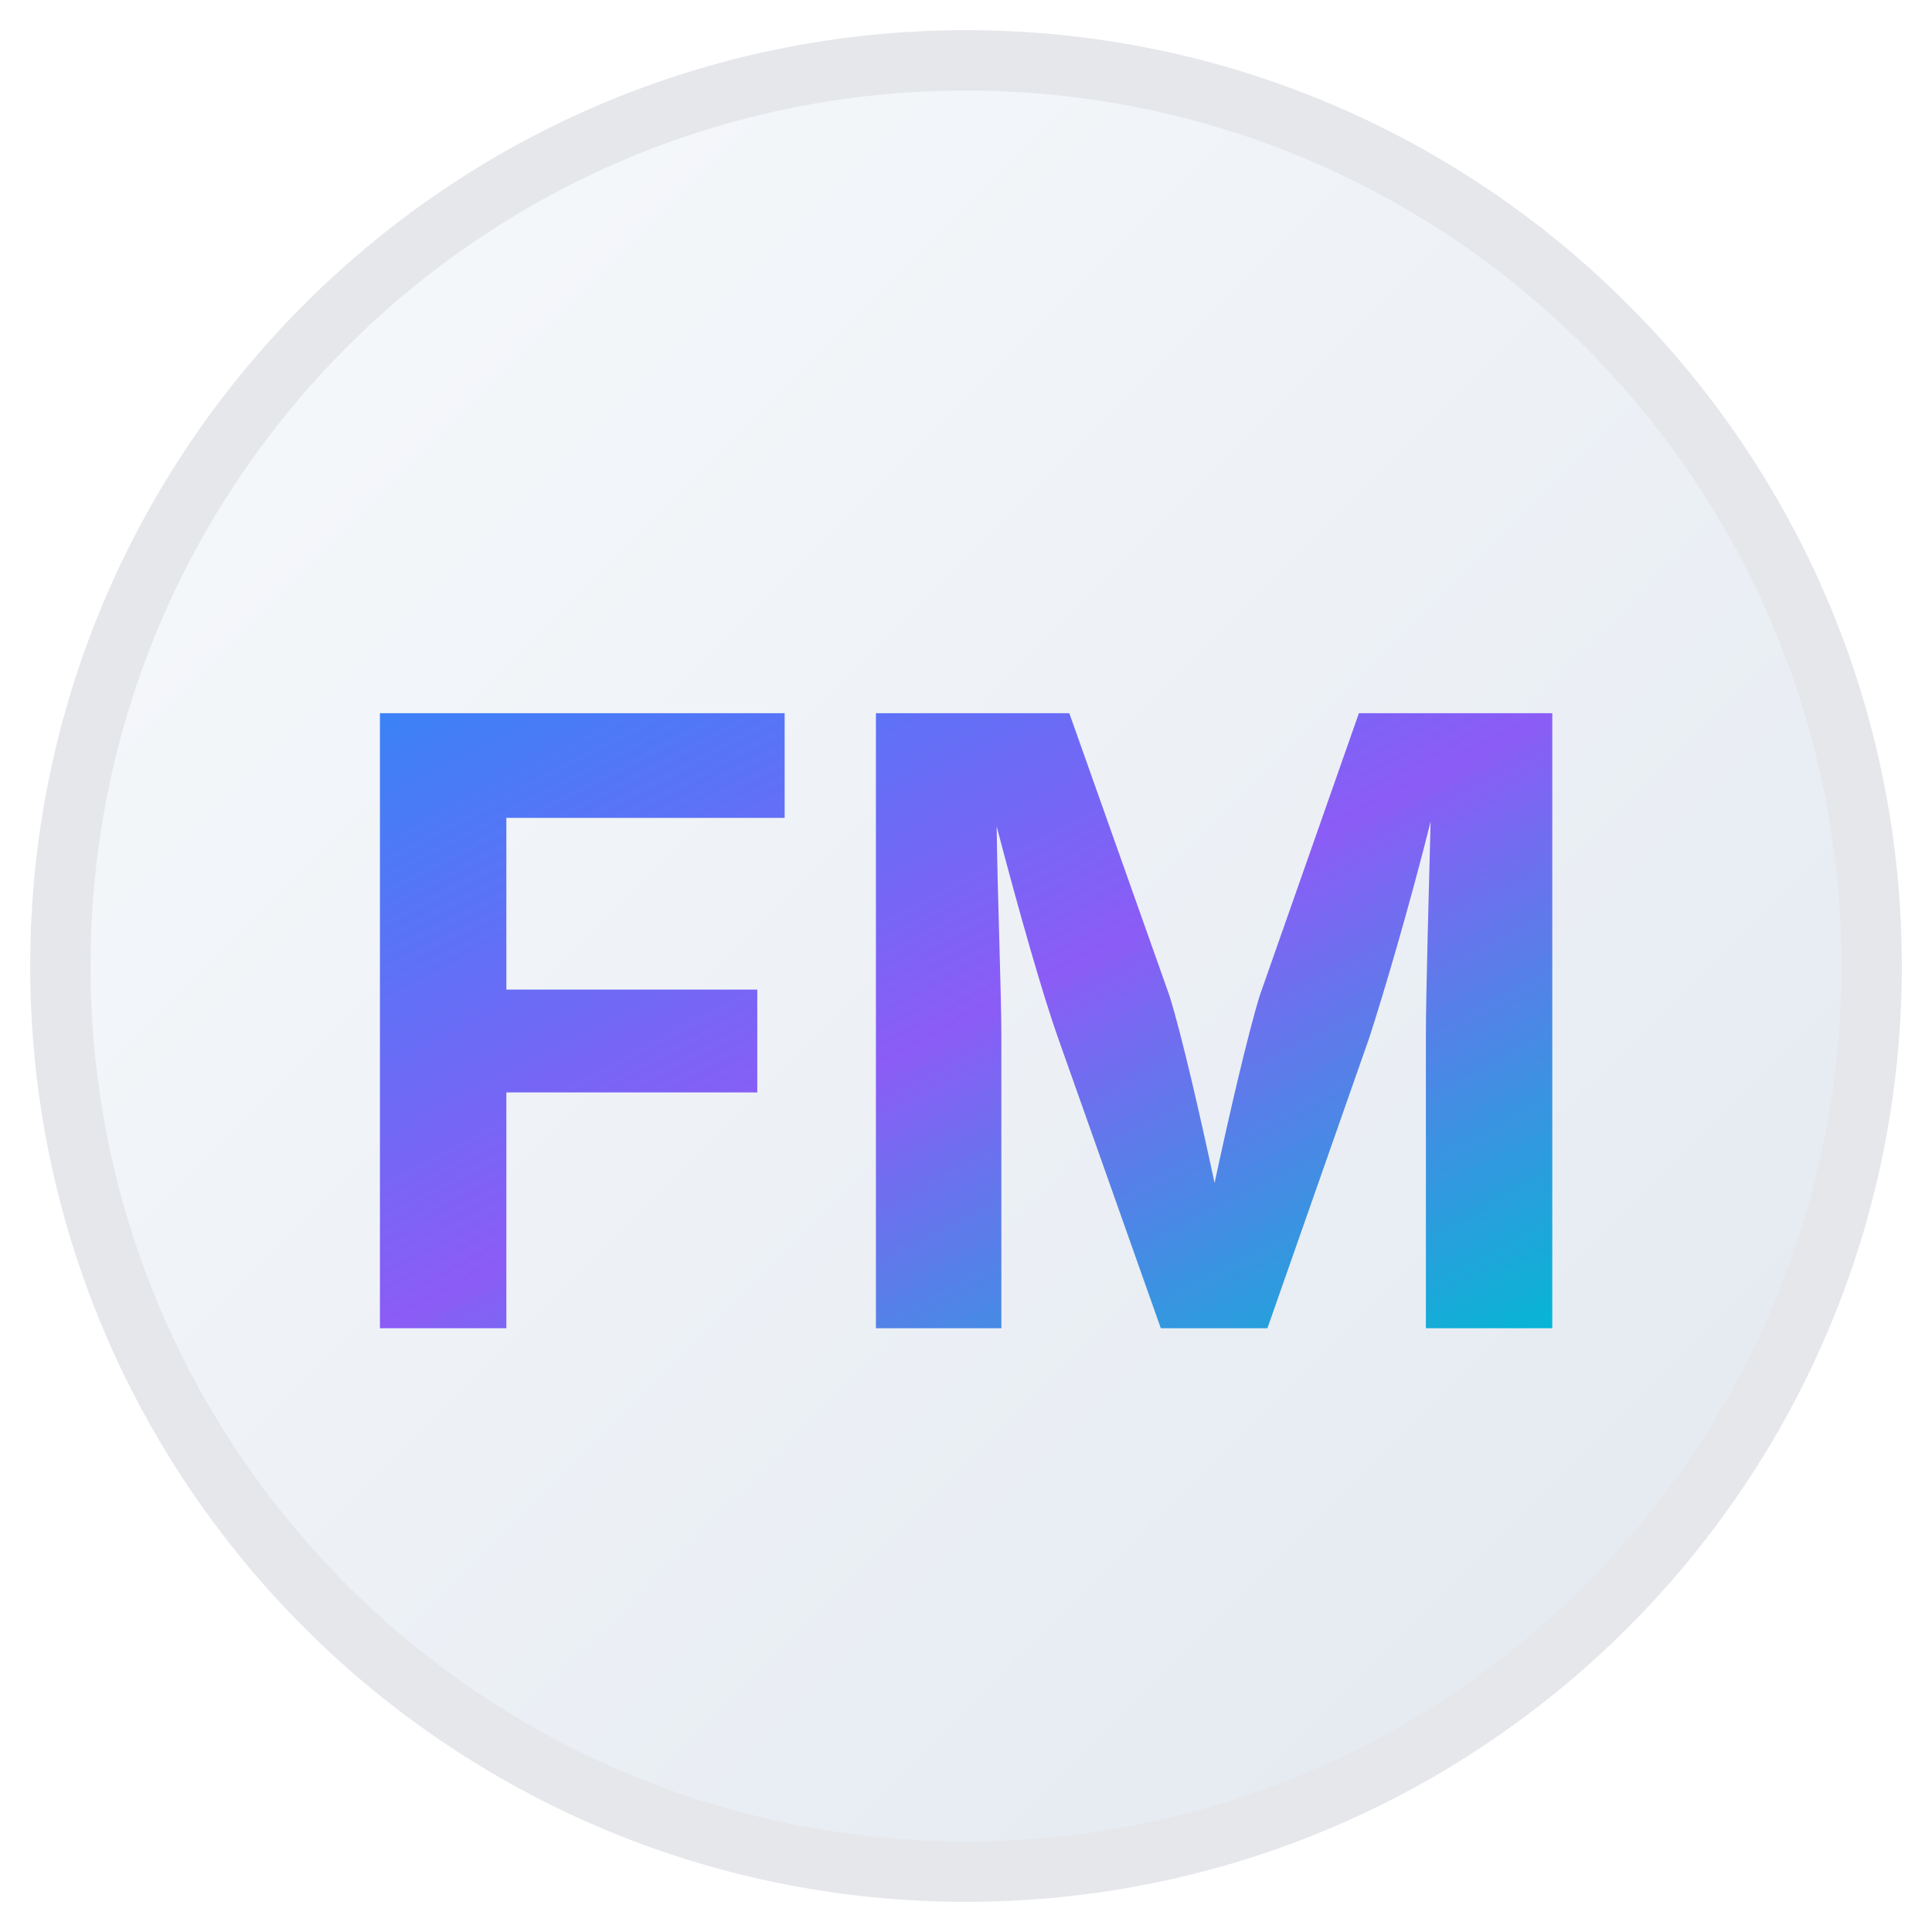
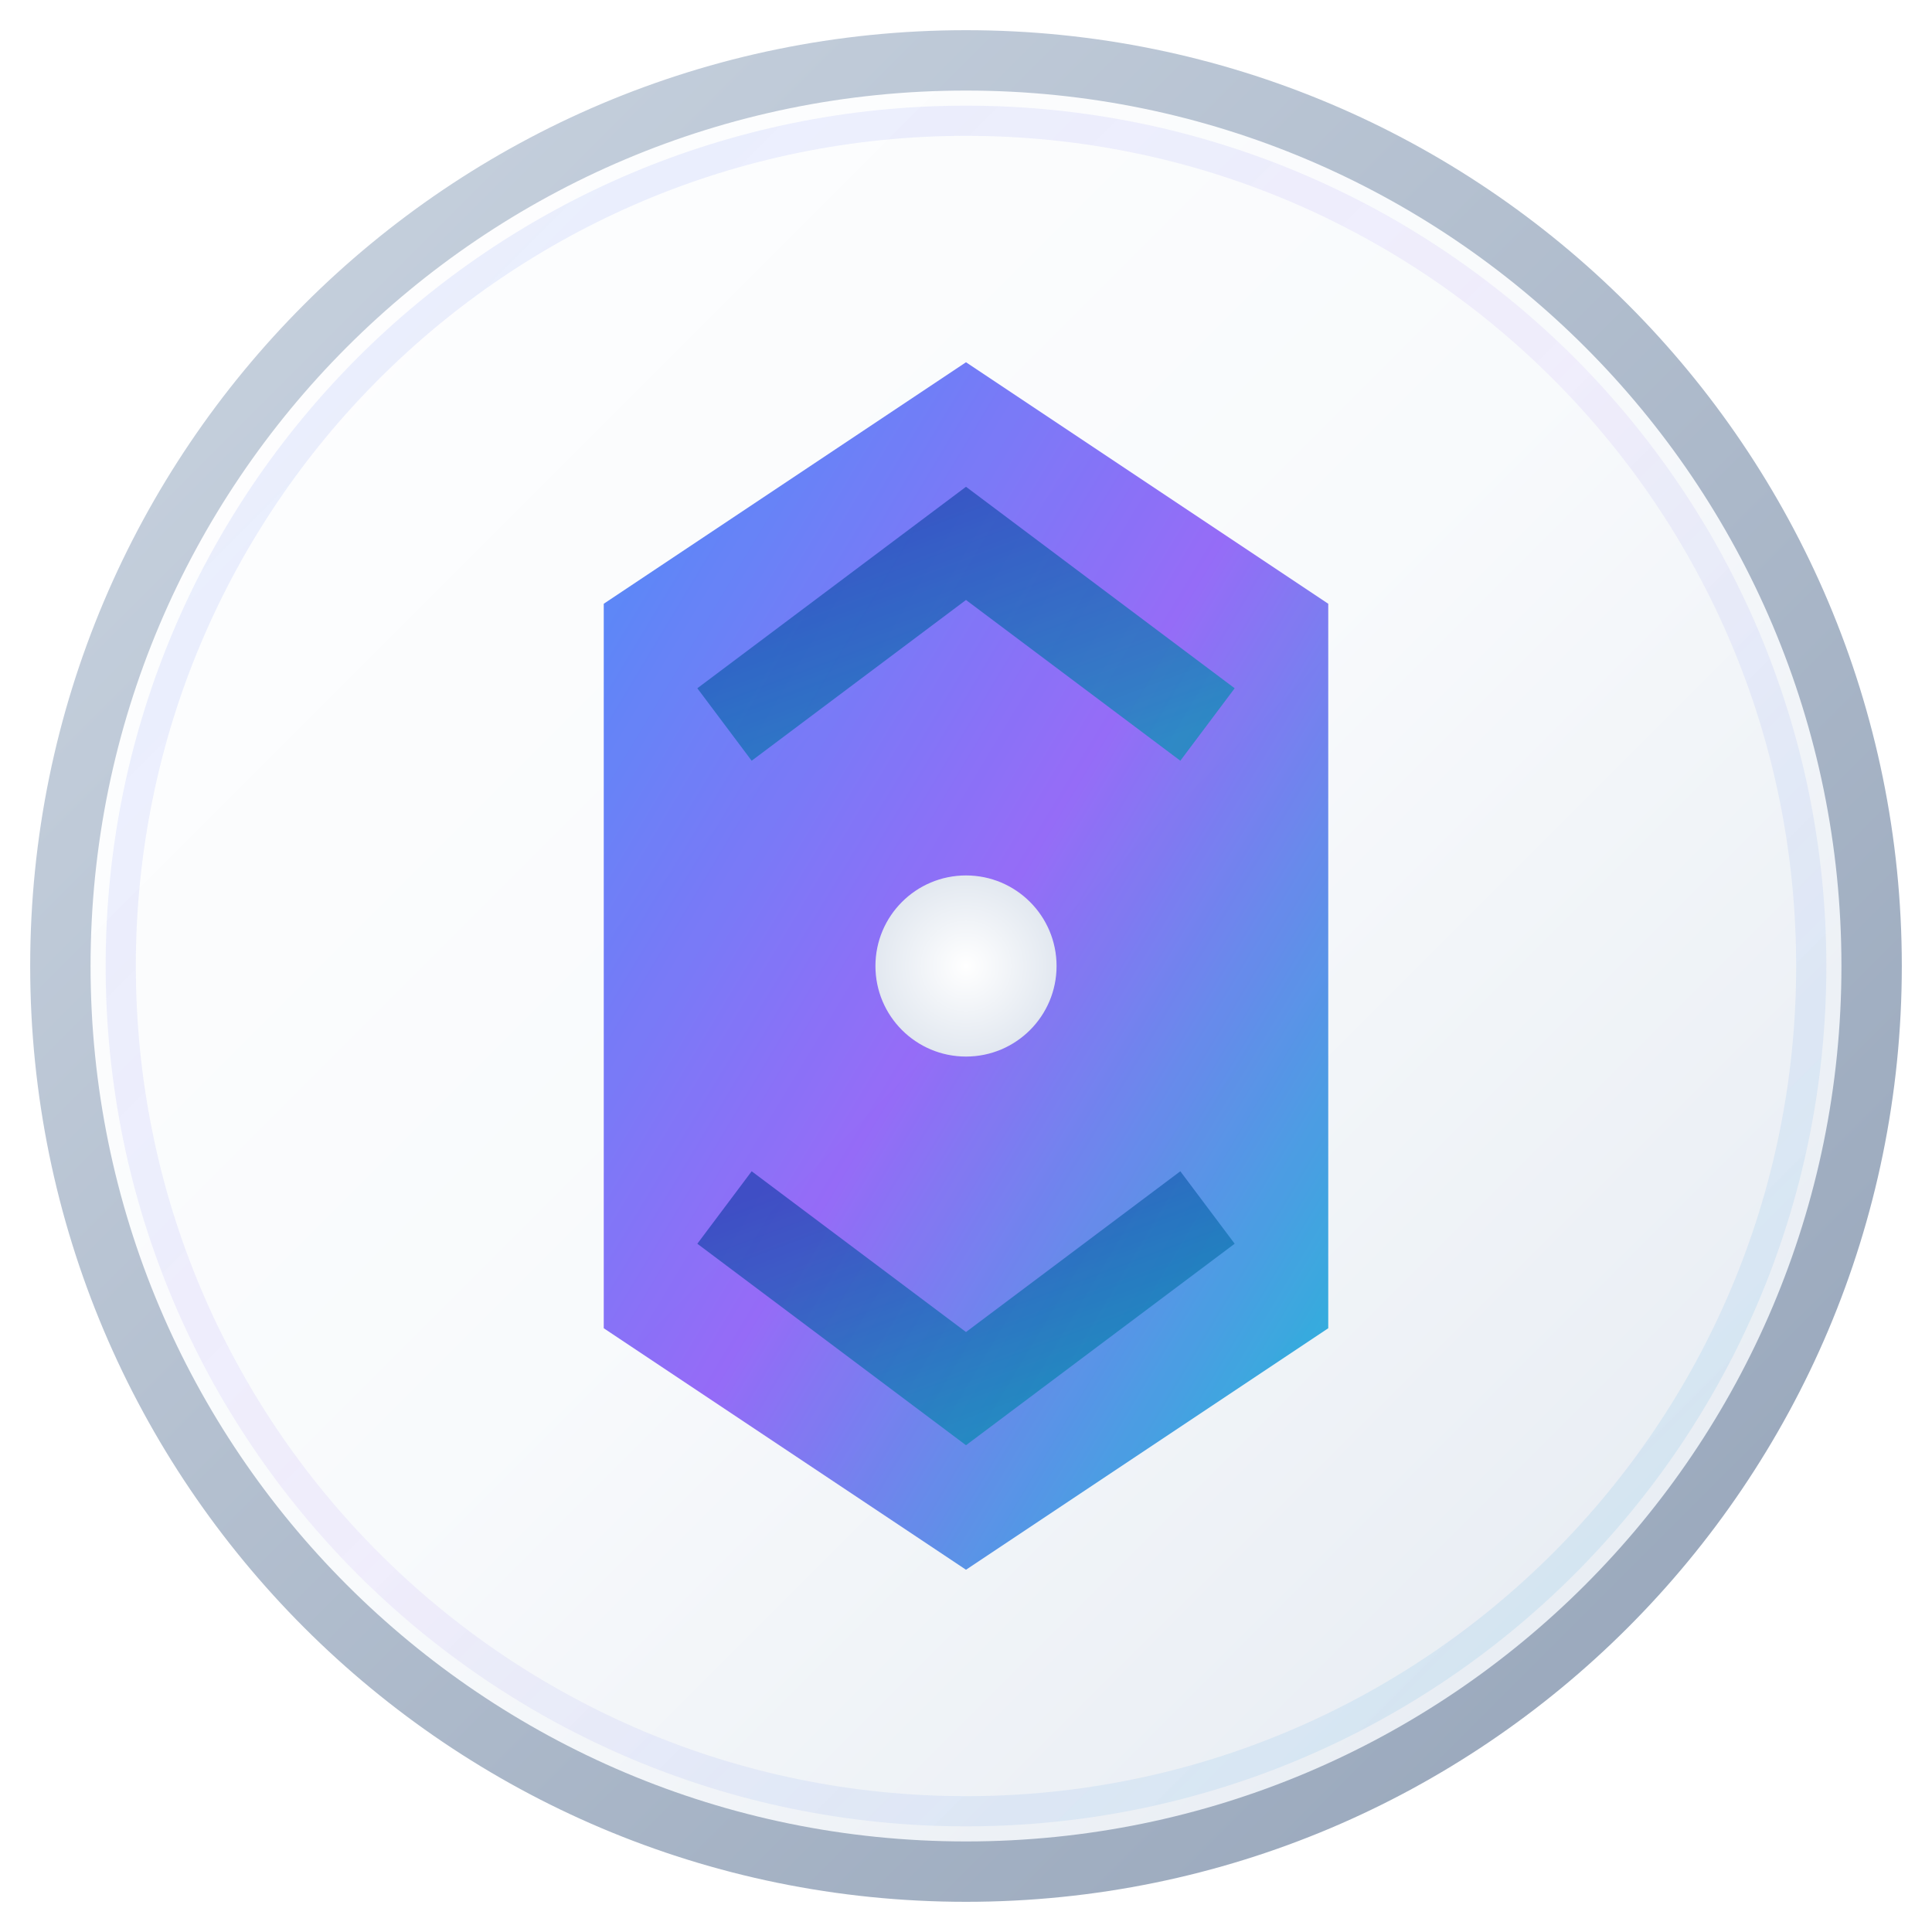
<svg xmlns="http://www.w3.org/2000/svg" viewBox="0 0 32 32" width="32" height="32">
  <style>
    .light-mode { display: block; }
    .dark-mode { display: none; }
    
    @media (prefers-color-scheme: dark) {
      .light-mode { display: none; }
      .dark-mode { display: block; }
    }
  </style>
  <g class="light-mode">
-     <circle cx="16" cy="16" r="15" fill="url(#lightGradient)" stroke="#e5e7eb" stroke-width="1" />
-     <text x="16" y="22" font-family="system-ui, -apple-system, sans-serif" font-size="14" font-weight="700" text-anchor="middle" fill="url(#textGradient)">FM</text>
+     <circle cx="16" cy="16" r="15" fill="url(#lightGradient)" stroke="url(#lightBorder)" stroke-width="1" />
+     <g transform="translate(16,16)">
+       <path d="M-6,-6 L0,-10 L6,-6 L6,6 L0,10 L-6,6 Z" fill="url(#logoGradient)" opacity="0.9" />
+       <path d="M-4,-4 L0,-7 L4,-4" stroke="url(#accentGradient)" stroke-width="1.5" fill="none" opacity="0.7" />
+       <path d="M-4,4 L0,7 L4,4" stroke="url(#accentGradient)" stroke-width="1.5" fill="none" opacity="0.7" />
+       <circle cx="0" cy="0" r="1.5" fill="url(#centerGradient)" />
+     </g>
+     <circle cx="16" cy="16" r="14" fill="none" stroke="url(#outerGlow)" stroke-width="0.5" opacity="0.4" />
  </g>
  <g class="dark-mode">
-     <circle cx="16" cy="16" r="15" fill="url(#darkGradient)" stroke="#374151" stroke-width="1" />
-     <text x="16" y="22" font-family="system-ui, -apple-system, sans-serif" font-size="14" font-weight="700" text-anchor="middle" fill="url(#darkTextGradient)">FM</text>
+     <circle cx="16" cy="16" r="15" fill="url(#darkGradient)" stroke="url(#darkBorder)" stroke-width="1" />
+     <g transform="translate(16,16)">
+       <path d="M-6,-6 L0,-10 L6,-6 L6,6 L0,10 L-6,6 Z" fill="url(#darkLogoGradient)" opacity="0.9" />
+       <path d="M-4,-4 L0,-7 L4,-4" stroke="url(#darkAccentGradient)" stroke-width="1.5" fill="none" opacity="0.8" />
+       <path d="M-4,4 L0,7 L4,4" stroke="url(#darkAccentGradient)" stroke-width="1.5" fill="none" opacity="0.8" />
+       <circle cx="0" cy="0" r="1.5" fill="url(#darkCenterGradient)" />
+     </g>
+     <circle cx="16" cy="16" r="14" fill="none" stroke="url(#darkOuterGlow)" stroke-width="0.5" opacity="0.3" />
  </g>
  <defs>
    <linearGradient id="lightGradient" x1="0%" y1="0%" x2="100%" y2="100%">
-       <stop offset="0%" style="stop-color:#f8fafc;stop-opacity:1" />
+       <stop offset="0%" style="stop-color:#ffffff;stop-opacity:1" />
+       <stop offset="50%" style="stop-color:#f8fafc;stop-opacity:1" />
      <stop offset="100%" style="stop-color:#e2e8f0;stop-opacity:1" />
    </linearGradient>
-     <linearGradient id="textGradient" x1="0%" y1="0%" x2="100%" y2="100%">
+     <linearGradient id="lightBorder" x1="0%" y1="0%" x2="100%" y2="100%">
+       <stop offset="0%" style="stop-color:#cbd5e1;stop-opacity:1" />
+       <stop offset="100%" style="stop-color:#94a3b8;stop-opacity:1" />
+     </linearGradient>
+     <linearGradient id="logoGradient" x1="0%" y1="0%" x2="100%" y2="100%">
      <stop offset="0%" style="stop-color:#3b82f6;stop-opacity:1" />
      <stop offset="50%" style="stop-color:#8b5cf6;stop-opacity:1" />
      <stop offset="100%" style="stop-color:#06b6d4;stop-opacity:1" />
    </linearGradient>
+     <linearGradient id="accentGradient" x1="0%" y1="0%" x2="100%" y2="100%">
+       <stop offset="0%" style="stop-color:#1e40af;stop-opacity:1" />
+       <stop offset="100%" style="stop-color:#0891b2;stop-opacity:1" />
+     </linearGradient>
+     <radialGradient id="centerGradient" cx="50%" cy="50%" r="50%">
+       <stop offset="0%" style="stop-color:#ffffff;stop-opacity:1" />
+       <stop offset="100%" style="stop-color:#e2e8f0;stop-opacity:1" />
+     </radialGradient>
+     <linearGradient id="outerGlow" x1="0%" y1="0%" x2="100%" y2="100%">
+       <stop offset="0%" style="stop-color:#3b82f6;stop-opacity:0.3" />
+       <stop offset="50%" style="stop-color:#8b5cf6;stop-opacity:0.2" />
+       <stop offset="100%" style="stop-color:#06b6d4;stop-opacity:0.3" />
+     </linearGradient>
    <linearGradient id="darkGradient" x1="0%" y1="0%" x2="100%" y2="100%">
-       <stop offset="0%" style="stop-color:#1f2937;stop-opacity:1" />
-       <stop offset="100%" style="stop-color:#111827;stop-opacity:1" />
+       <stop offset="0%" style="stop-color:#1e293b;stop-opacity:1" />
+       <stop offset="50%" style="stop-color:#0f172a;stop-opacity:1" />
+       <stop offset="100%" style="stop-color:#020617;stop-opacity:1" />
    </linearGradient>
-     <linearGradient id="darkTextGradient" x1="0%" y1="0%" x2="100%" y2="100%">
+     <linearGradient id="darkBorder" x1="0%" y1="0%" x2="100%" y2="100%">
+       <stop offset="0%" style="stop-color:#475569;stop-opacity:1" />
+       <stop offset="100%" style="stop-color:#334155;stop-opacity:1" />
+     </linearGradient>
+     <linearGradient id="darkLogoGradient" x1="0%" y1="0%" x2="100%" y2="100%">
      <stop offset="0%" style="stop-color:#60a5fa;stop-opacity:1" />
      <stop offset="50%" style="stop-color:#a78bfa;stop-opacity:1" />
      <stop offset="100%" style="stop-color:#22d3ee;stop-opacity:1" />
    </linearGradient>
+     <linearGradient id="darkAccentGradient" x1="0%" y1="0%" x2="100%" y2="100%">
+       <stop offset="0%" style="stop-color:#93c5fd;stop-opacity:1" />
+       <stop offset="100%" style="stop-color:#67e8f9;stop-opacity:1" />
+     </linearGradient>
+     <radialGradient id="darkCenterGradient" cx="50%" cy="50%" r="50%">
+       <stop offset="0%" style="stop-color:#f1f5f9;stop-opacity:1" />
+       <stop offset="100%" style="stop-color:#cbd5e1;stop-opacity:1" />
+     </radialGradient>
+     <linearGradient id="darkOuterGlow" x1="0%" y1="0%" x2="100%" y2="100%">
+       <stop offset="0%" style="stop-color:#60a5fa;stop-opacity:0.4" />
+       <stop offset="50%" style="stop-color:#a78bfa;stop-opacity:0.3" />
+       <stop offset="100%" style="stop-color:#22d3ee;stop-opacity:0.4" />
+     </linearGradient>
  </defs>
</svg>
